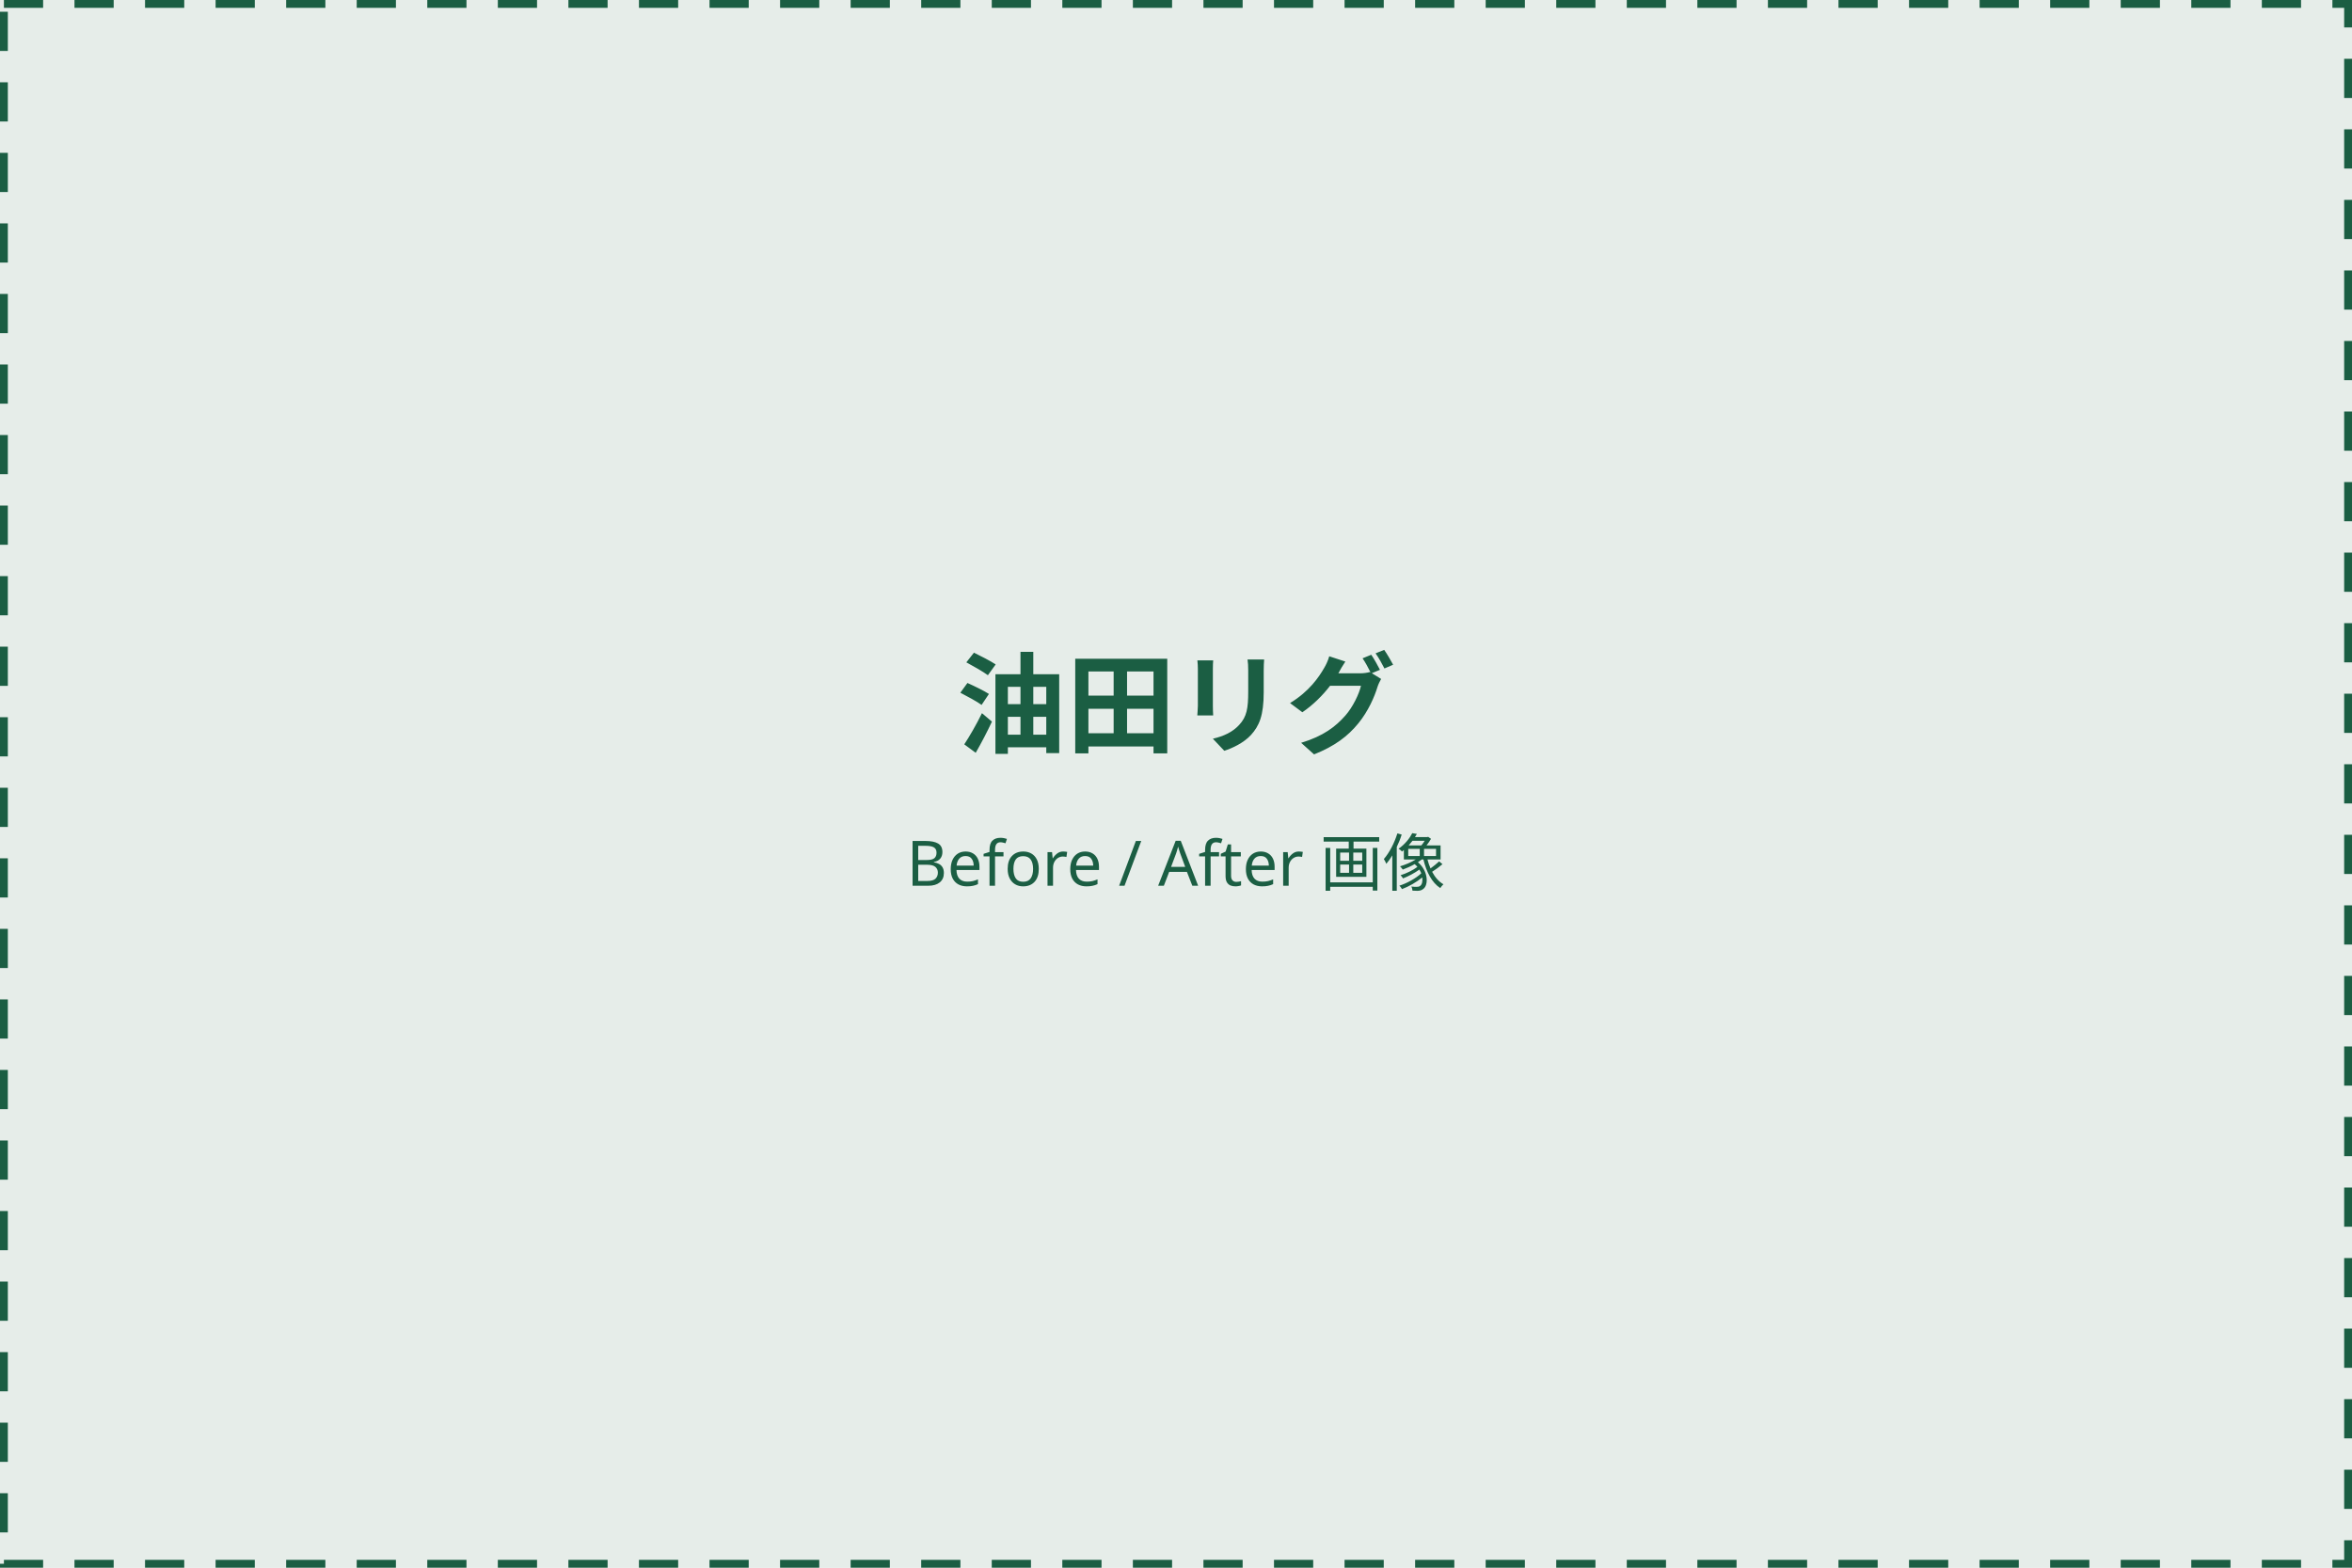
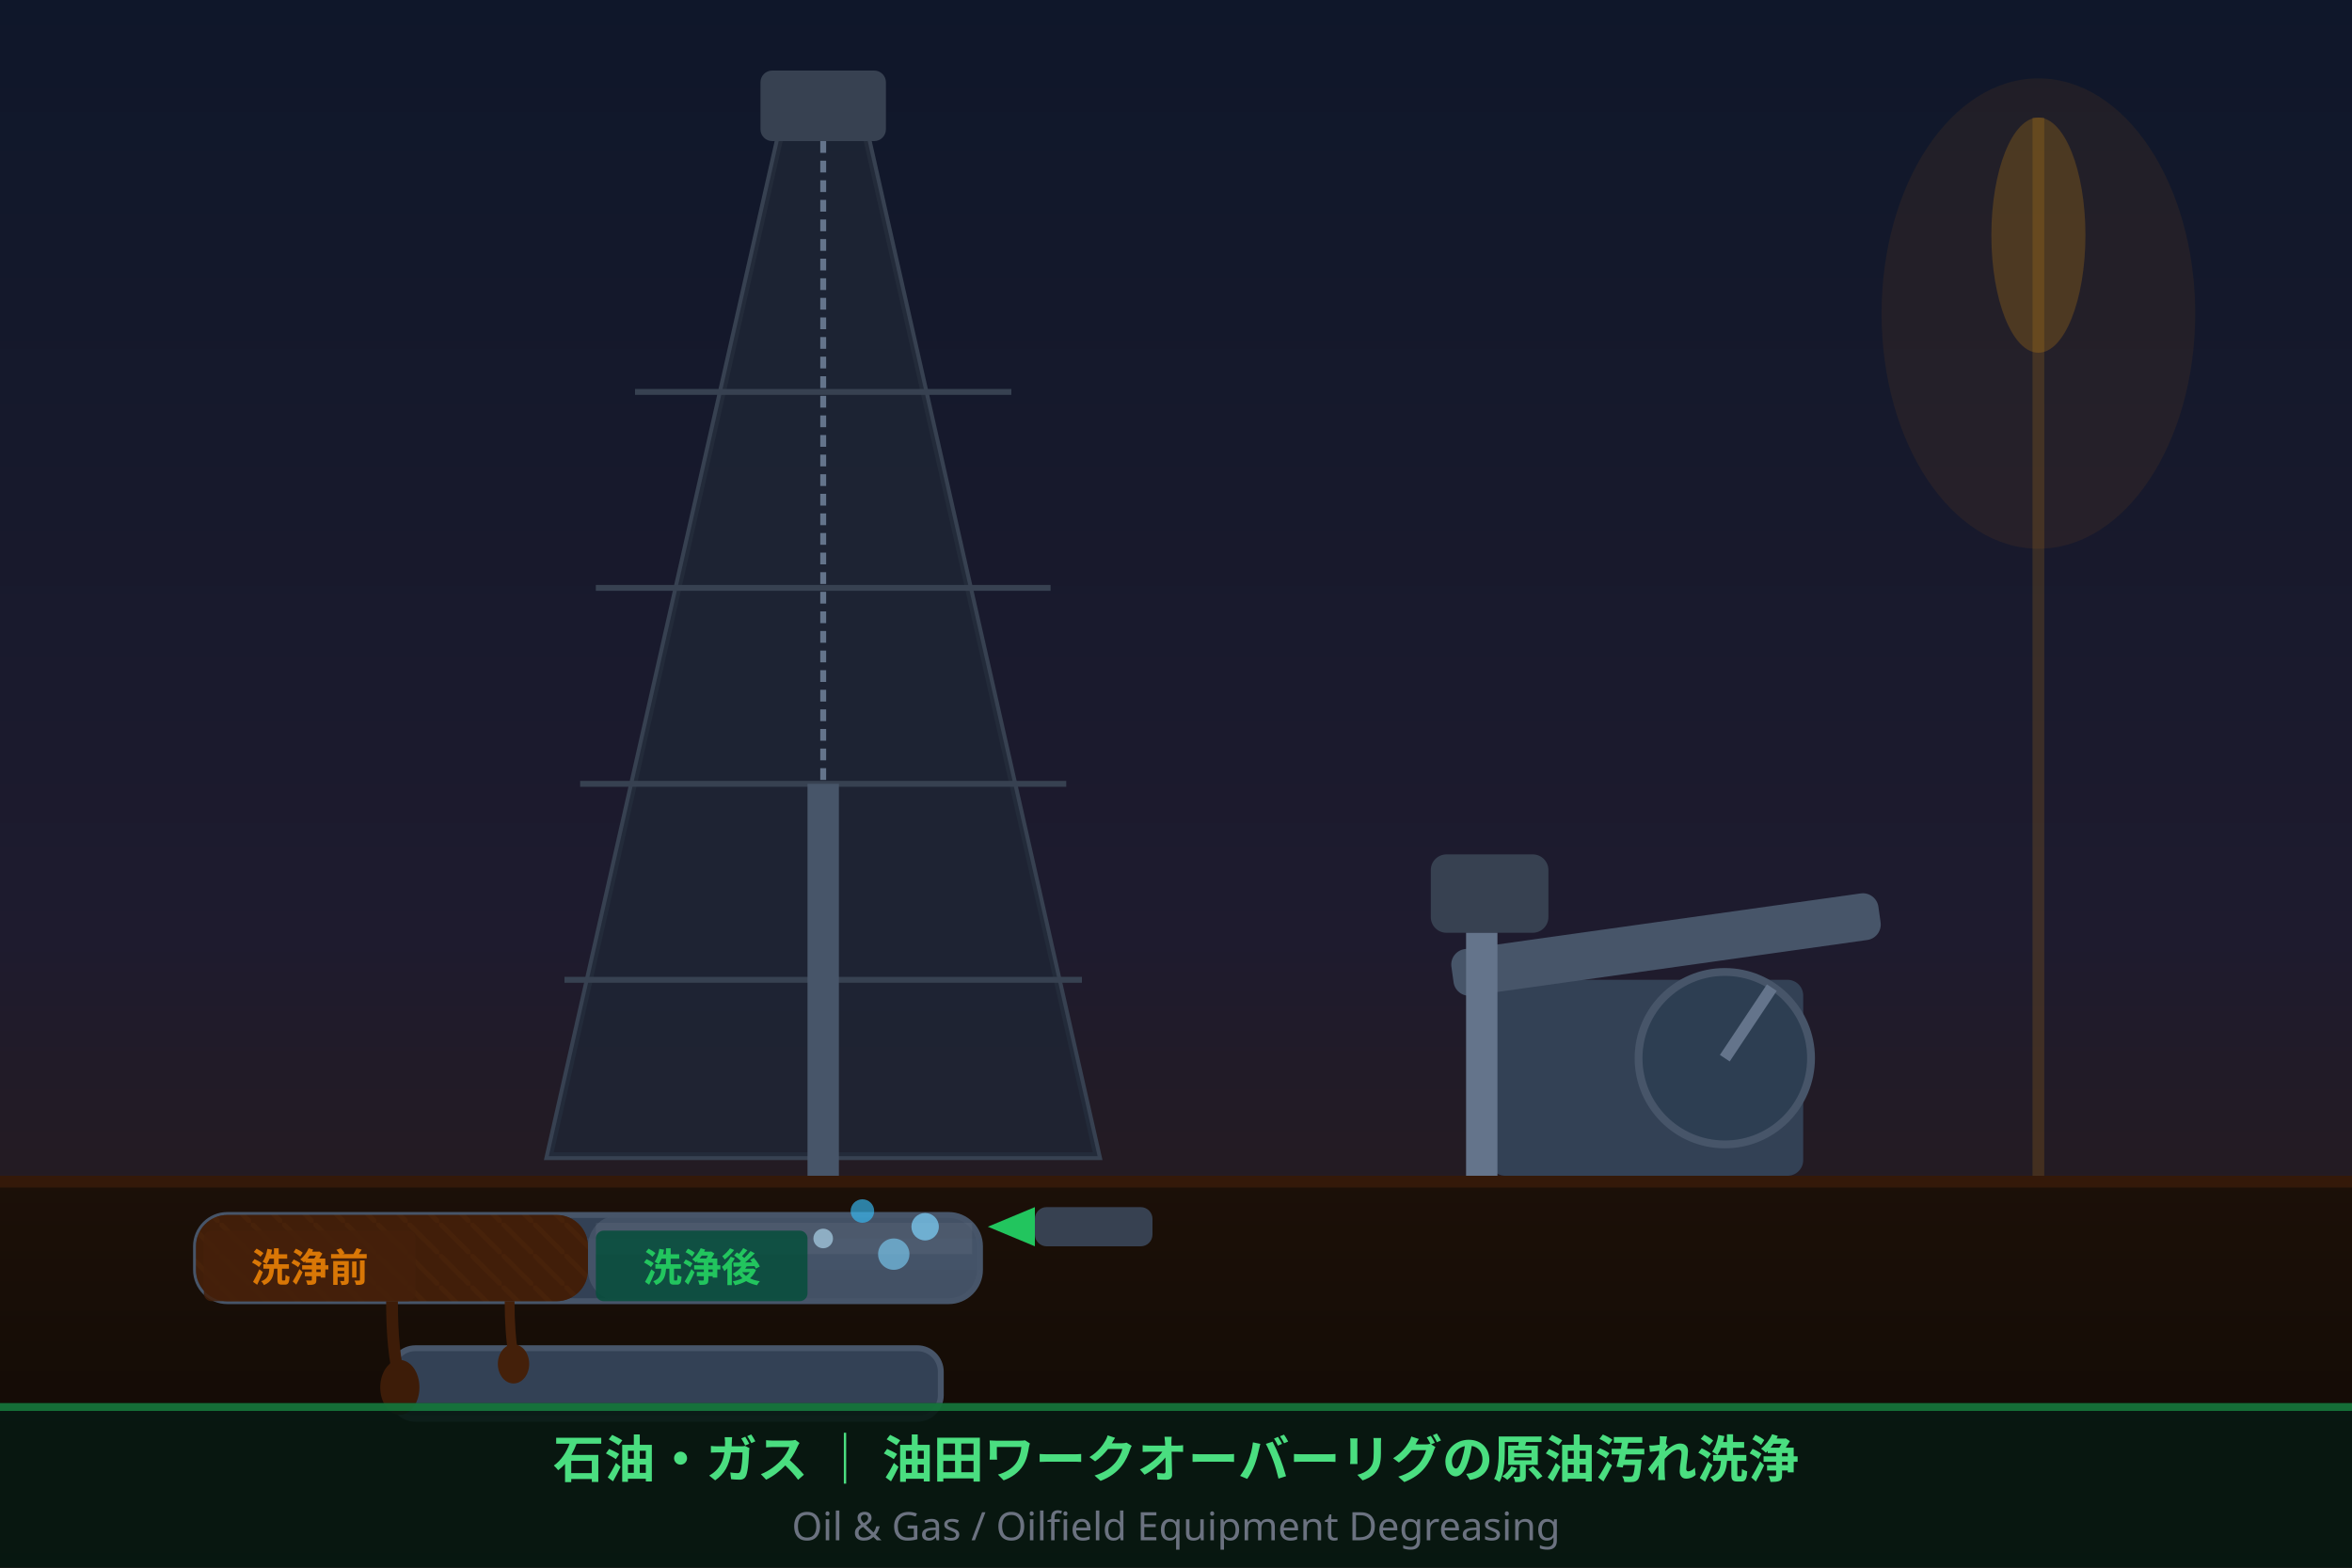
<svg xmlns="http://www.w3.org/2000/svg" viewBox="0 0 600 400">
-   <rect width="600" height="400" fill="#E6EDE9" />
-   <rect x="1" y="1" width="598" height="398" fill="none" stroke="#1B5E43" stroke-width="2" stroke-dasharray="10 8" />
-   <text x="300" y="190" font-family="sans-serif" font-size="28" font-weight="700" fill="#1B5E43" text-anchor="middle">油田リグ</text>
-   <text x="300" y="226" font-family="sans-serif" font-size="16" fill="#1B5E43" text-anchor="middle">Before / After 画像</text>
+   <defs>
+     <linearGradient id="sky-o" x1="0" y1="0" x2="0" y2="1">
+       <stop offset="0%" stop-color="#0f172a" />
+       <stop offset="60%" stop-color="#1e1b2e" />
+       <stop offset="100%" stop-color="#2d1b0e" />
+     </linearGradient>
+     <linearGradient id="ground-o" x1="0" y1="0" x2="0" y2="1">
+       <stop offset="0%" stop-color="#1c1008" />
+       <stop offset="100%" stop-color="#0f0904" />
+     </linearGradient>
+     <pattern id="oildirt" x="0" y="0" width="8" height="8" patternUnits="userSpaceOnUse">
+       <rect width="8" height="8" fill="#3d1c08" />
+       <line x1="0" y1="0" x2="8" y2="8" stroke="#5c2e0e" stroke-width="1.2" opacity="0.5" />
+     </pattern>
+   </defs>
+   <rect width="600" height="400" fill="url(#sky-o)" />
+   <rect x="0" y="300" width="600" height="100" fill="url(#ground-o)" />
+   <rect x="0" y="300" width="600" height="3" fill="#44200a" opacity="0.6" />
+   <ellipse cx="520" cy="80" rx="40" ry="60" fill="#d97706" opacity="0.08" />
+   <ellipse cx="520" cy="60" rx="12" ry="30" fill="#f59e0b" opacity="0.2" />
+   <line x1="520" y1="300" x2="520" y2="30" stroke="#f59e0b" stroke-width="3" opacity="0.15" />
+   <polygon points="200,30 220,30 280,295 140,295" fill="none" stroke="#374151" stroke-width="2" />
+   <polygon points="200,30 220,30 280,295 140,295" fill="#1e2535" opacity="0.8" />
+   <line x1="162" y1="100" x2="258" y2="100" stroke="#374151" stroke-width="1.5" />
+   <line x1="152" y1="150" x2="268" y2="150" stroke="#374151" stroke-width="1.5" />
+   <line x1="148" y1="200" x2="272" y2="200" stroke="#374151" stroke-width="1.5" />
+   <line x1="144" y1="250" x2="276" y2="250" stroke="#374151" stroke-width="1.5" />
+   <rect x="194" y="18" width="32" height="18" rx="3" fill="#374151" />
+   <line x1="210" y1="36" x2="210" y2="200" stroke="#64748b" stroke-width="1.5" stroke-dasharray="3 2" />
+   <rect x="206" y="200" width="8" height="100" fill="#475569" />
+   <rect x="380" y="250" width="80" height="50" rx="4" fill="#334155" />
+   <rect x="370" y="235" width="110" height="12" rx="4" fill="#475569" transform="rotate(-8, 425, 241)" />
+   <circle cx="440" cy="270" r="22" fill="#2d3e52" stroke="#475569" stroke-width="2" />
+   <line x1="440" y1="270" x2="452" y2="252" stroke="#64748b" stroke-width="3" />
+   <rect x="365" y="218" width="30" height="20" rx="4" fill="#374151" />
+   <rect x="374" y="238" width="8" height="62" fill="#64748b" />
+   <rect x="50" y="310" width="200" height="22" rx="8" fill="#334155" stroke="#475569" stroke-width="1.5" />
+   <rect x="50" y="316" width="200" height="8" fill="#3d5470" opacity="0.5" />
+   <rect x="100" y="344" width="140" height="18" rx="6" fill="#334155" stroke="#475569" stroke-width="1.5" />
+   <rect x="50" y="310" width="100" height="22" fill="url(#oildirt)" rx="8" clip-path="url(#pipe-left)" />
+   <clipPath id="pipe-left">
+     <rect x="50" y="310" width="100" height="22" rx="8" />
+   </clipPath>
+   <rect x="50" y="310" width="100" height="22" fill="#44200a" opacity="0.6" rx="8" />
+   <path d="M100,332 Q100,345 102,352" stroke="#3d1c08" stroke-width="3" fill="none" />
+   <ellipse cx="102" cy="354" rx="5" ry="7" fill="#3d1c08" />
+   <path d="M130,332 Q130,340 131,346" stroke="#44200a" stroke-width="2.5" fill="none" />
+   <ellipse cx="131" cy="348" rx="4" ry="5" fill="#44200a" />
+   <rect x="150" y="310" width="100" height="22" fill="#475569" rx="8" opacity="0.8" />
+   <rect x="152" y="312" width="96" height="8" fill="white" opacity="0.05" />
+   <rect x="264" y="308" width="30" height="10" rx="3" fill="#374151" />
+   <polygon points="264,308 264,318 252,313" fill="#22c55e" />
+   <circle cx="236" cy="313" r="3.5" fill="#7dd3fc" opacity="0.7" />
+   <circle cx="220" cy="309" r="3" fill="#38bdf8" opacity="0.65" />
+   <circle cx="228" cy="320" r="4" fill="#7dd3fc" opacity="0.6" />
+   <circle cx="210" cy="316" r="2.5" fill="#bae6fd" opacity="0.6" />
+   <rect x="52" y="314" width="54" height="18" rx="2" fill="#44200a" opacity="0.85" />
+   <text x="79" y="327" font-family="sans-serif" font-size="10" font-weight="700" fill="#d97706" text-anchor="middle">洗浄前</text>
+   <rect x="152" y="314" width="54" height="18" rx="2" fill="#064e3b" opacity="0.85" />
+   <text x="179" y="327" font-family="sans-serif" font-size="10" font-weight="700" fill="#22c55e" text-anchor="middle">洗浄後</text>
+   <rect x="0" y="358" width="600" height="42" fill="#071812" opacity="0.9" />
+   <rect x="0" y="358" width="600" height="2" fill="#22c55e" opacity="0.5" />
+   <text x="300" y="377" font-family="sans-serif" font-size="13" font-weight="700" fill="#4ade80" text-anchor="middle">石油・ガス ｜ 油田ワークオーバーリグの原油汚れ洗浄</text>
+   <text x="300" y="393" font-family="sans-serif" font-size="10" fill="#6b7280" text-anchor="middle">Oil &amp; Gas / Oilfield Equipment Degreasing</text>
</svg>
